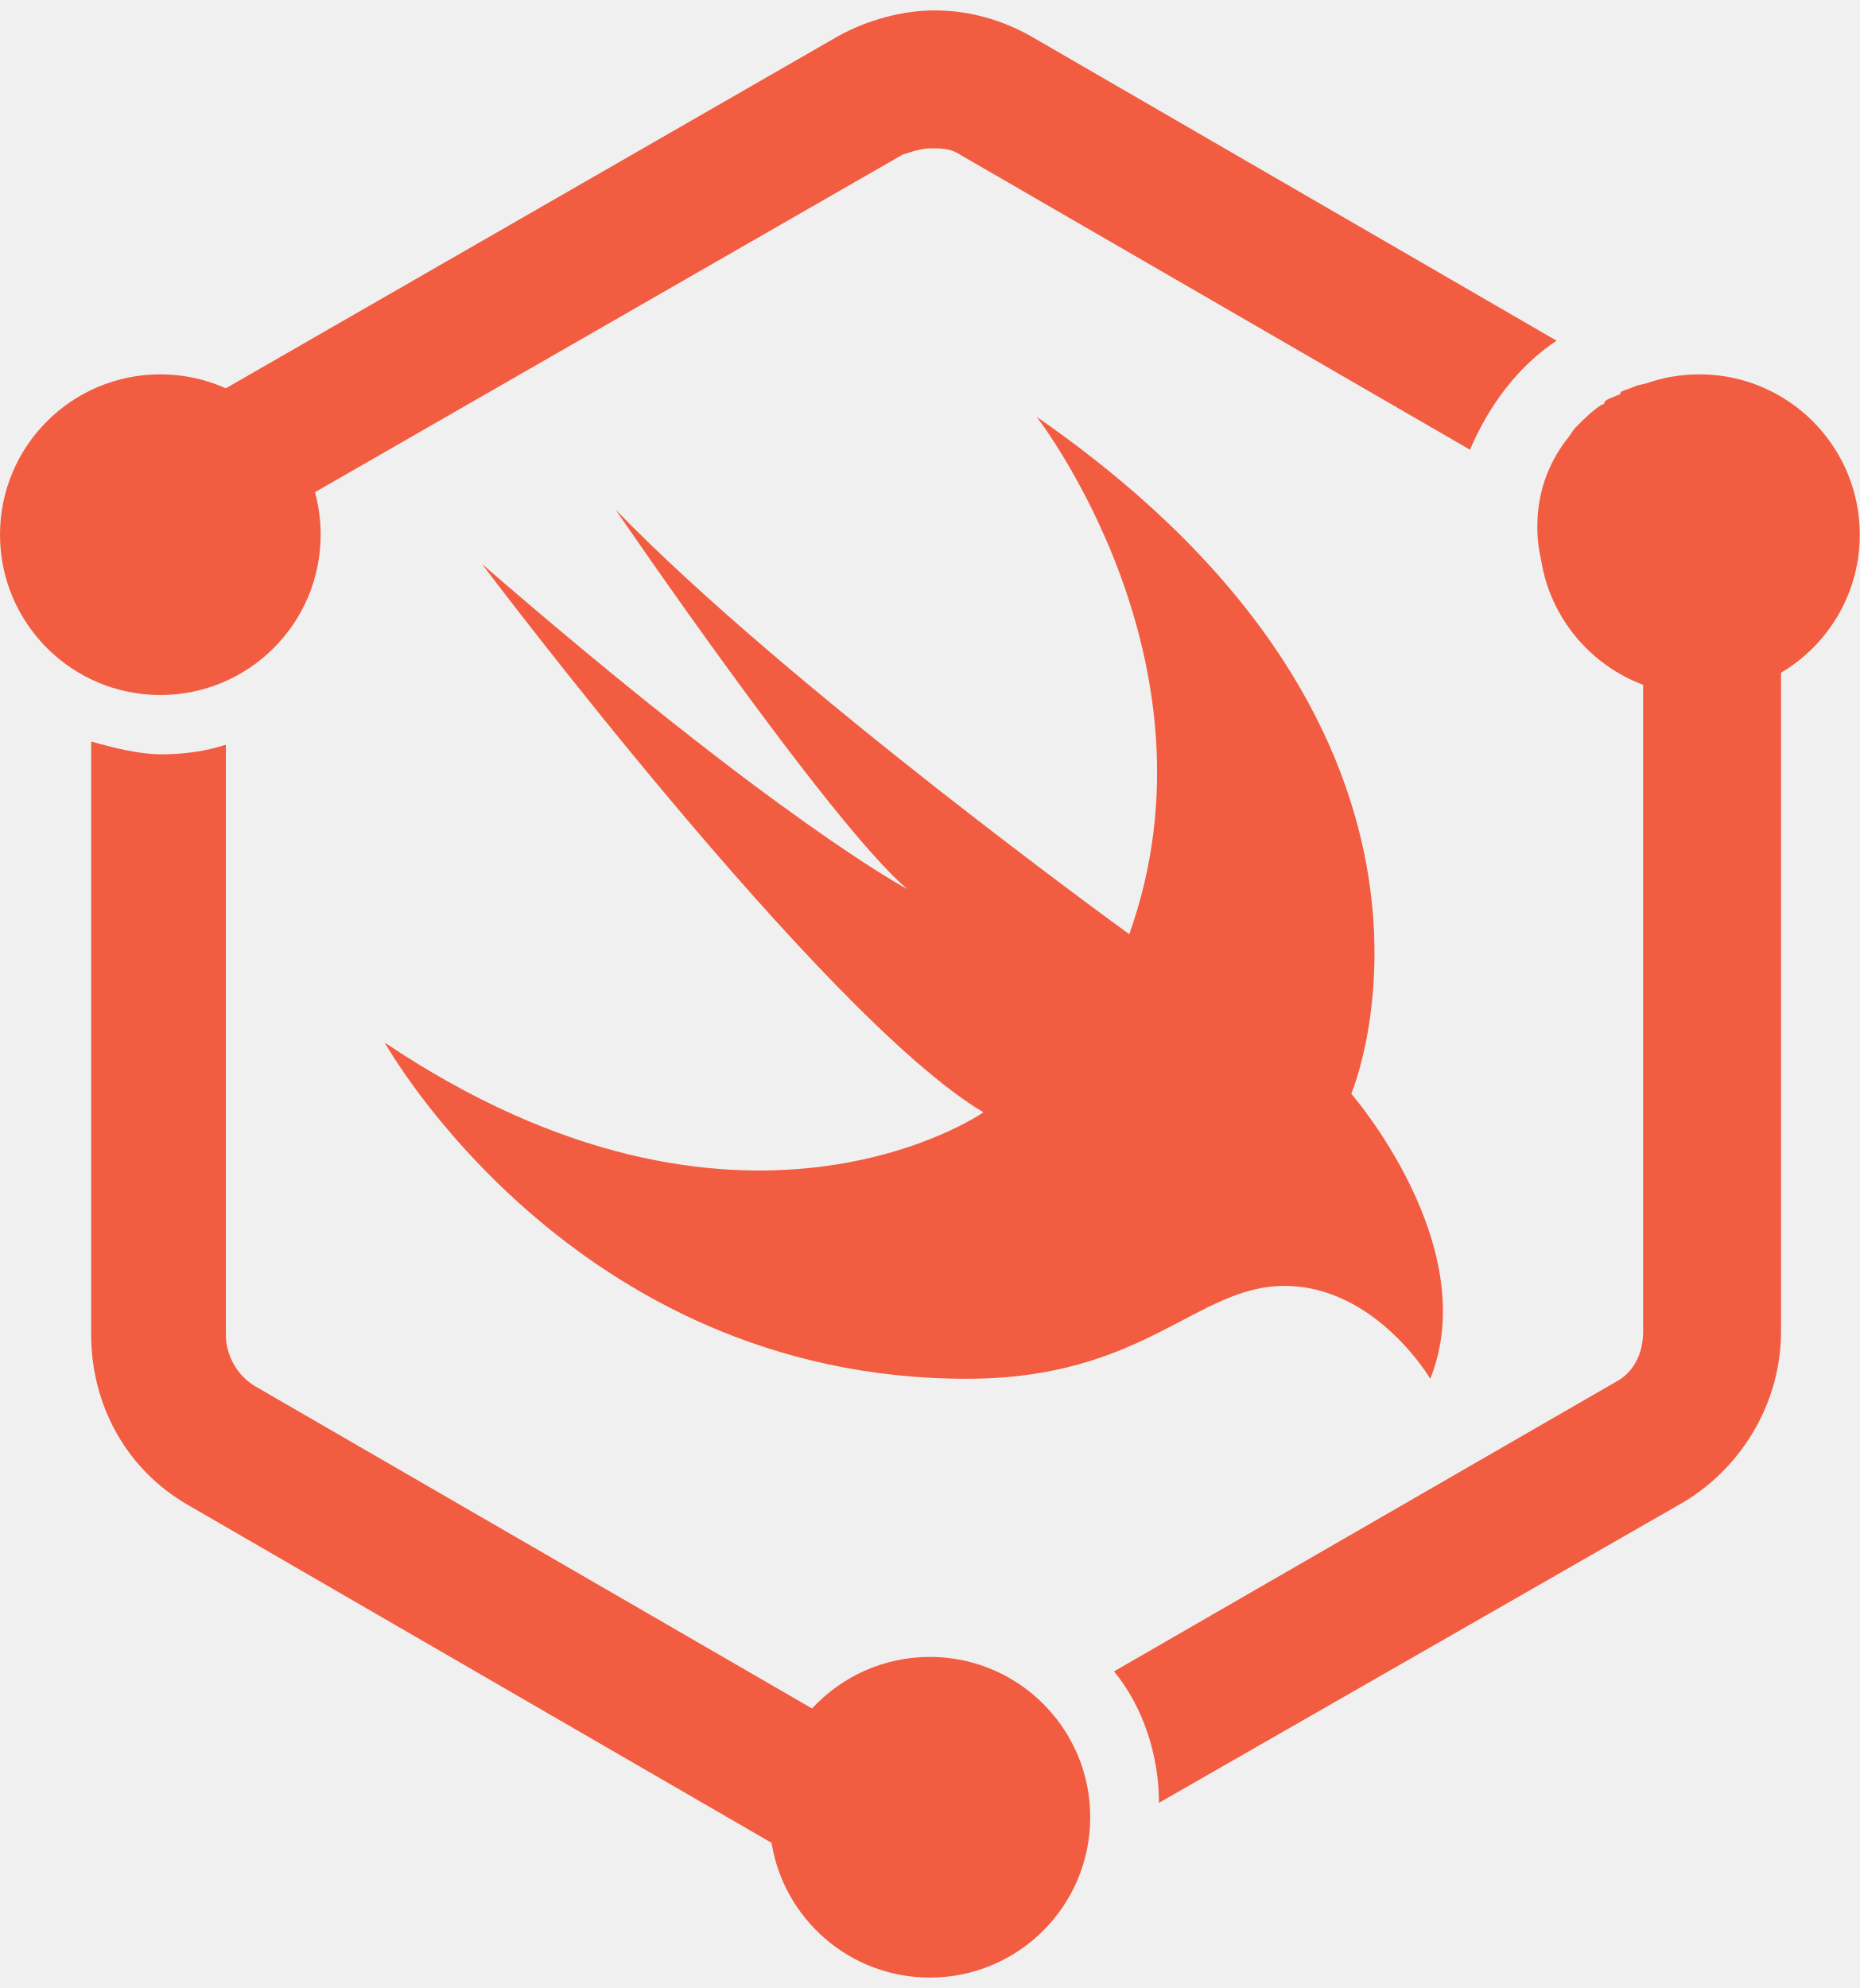
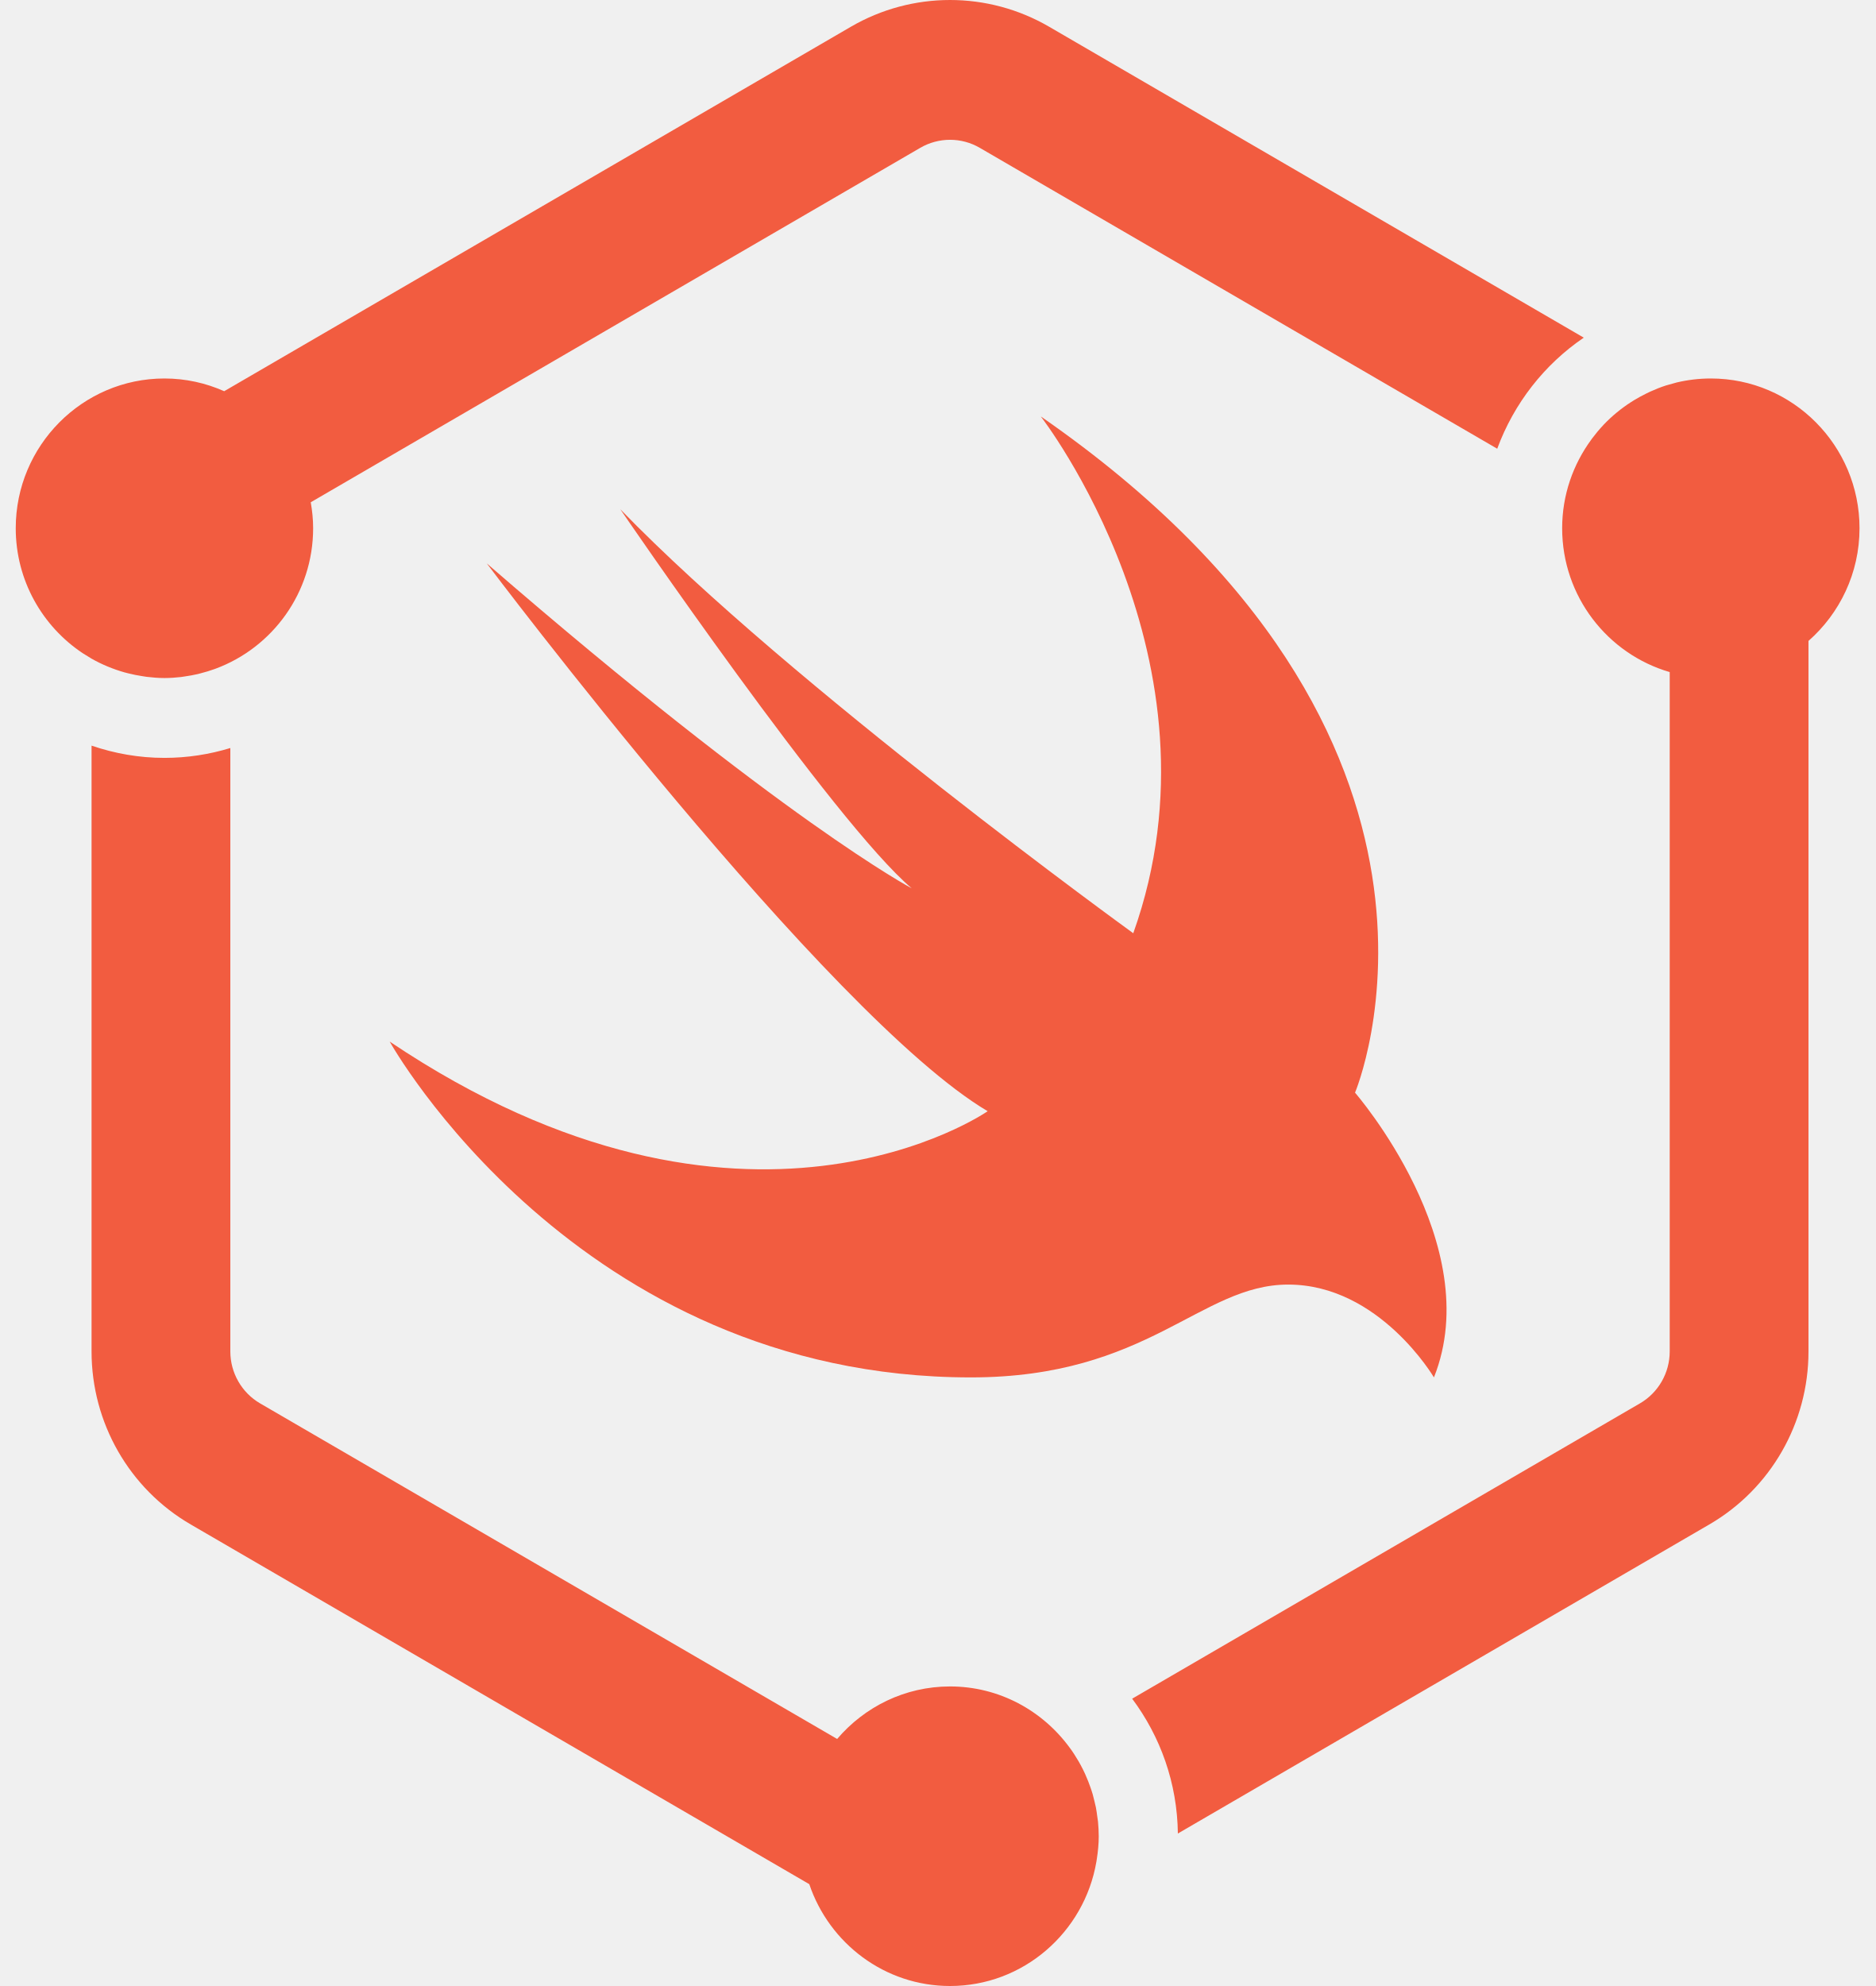
- <svg xmlns="http://www.w3.org/2000/svg" width="58" height="62" viewBox="0 0 58 62" fill="#F25C40">
-   <path d="M32.33 13C46.833 23.048 42.142 34.112 42.142 34.112C42.142 34.112 46.266 38.847 44.606 43C44.606 43 42.902 40.103 40.056 40.103C37.308 40.103 35.694 43 30.15 43C17.828 43 12 32.517 12 32.517C23.096 39.971 30.671 34.69 30.671 34.69C25.666 31.725 15.031 17.588 15.031 17.588C24.3 25.624 28.302 27.732 28.302 27.732C25.907 25.724 19.2 15.897 19.2 15.897C24.567 21.431 35.218 29.135 35.218 29.135C38.26 20.618 32.33 13 32.33 13Z" />
-   <path fill-rule="evenodd" clip-rule="evenodd" d="M5 11.675C5.728 11.675 6.419 11.831 7.043 12.11L26.144 1.125C27.044 0.625 28.144 0.325 29.144 0.325C30.244 0.325 31.244 0.625 32.144 1.125L48.544 10.625C47.344 11.425 46.444 12.625 45.844 14.025L29.944 4.825C29.644 4.625 29.344 4.625 29.044 4.625H29.044C28.744 4.625 28.444 4.725 28.144 4.825L9.823 15.35C9.938 15.772 10 16.216 10 16.675C10 19.436 7.761 21.675 5 21.675C2.239 21.675 0 19.436 0 16.675C0 13.914 2.239 11.675 5 11.675ZM51.349 11.954C51.866 11.773 52.422 11.675 53 11.675C55.761 11.675 58 13.914 58 16.675C58 18.508 57.014 20.11 55.544 20.98V41.525C55.544 43.725 54.344 45.725 52.544 46.825L36.144 56.225C36.144 54.725 35.644 53.225 34.744 52.125L50.344 43.125C50.944 42.825 51.244 42.225 51.244 41.525V21.358C49.585 20.735 48.344 19.256 48.061 17.459C47.984 17.128 47.944 16.782 47.944 16.425C47.944 15.425 48.244 14.525 48.844 13.725C48.894 13.675 48.944 13.6 48.994 13.525C49.044 13.45 49.094 13.375 49.144 13.325C49.444 13.025 49.644 12.825 49.944 12.625C49.944 12.625 50.044 12.625 50.044 12.525C50.106 12.463 50.167 12.44 50.253 12.407C50.306 12.387 50.367 12.363 50.444 12.325C50.444 12.325 50.544 12.325 50.544 12.225C50.644 12.175 50.719 12.15 50.794 12.125C50.869 12.1 50.944 12.075 51.044 12.025C51.14 12.001 51.242 11.977 51.349 11.954ZM33.844 55.431C33.946 55.828 34 56.245 34 56.675C34 59.437 31.761 61.675 29 61.675C26.51 61.675 24.445 59.855 24.063 57.473L5.844 46.925C3.944 45.825 2.844 43.825 2.844 41.625V23.125C3.544 23.325 4.344 23.525 5.044 23.525C5.744 23.525 6.444 23.425 7.044 23.225V41.625C7.044 42.325 7.444 42.925 7.944 43.225L25.326 53.283C26.24 52.294 27.548 51.675 29 51.675C31.329 51.675 33.286 53.267 33.842 55.423L33.844 55.425L33.844 55.425V55.431Z" />
+ <svg xmlns="http://www.w3.org/2000/svg" width="51" height="54" viewBox="0 0 51 54" fill="none">
+   <g clip-path="url(#clip0_2_94)">
+     <path fill-rule="evenodd" clip-rule="evenodd" d="M2.49 20.274C3.114 20.487 3.778 20.607 4.472 20.607C5.096 20.607 5.697 20.512 6.264 20.339V36.748C6.264 37.328 6.574 37.868 7.073 38.158L22.767 47.283C23.51 46.411 24.609 45.855 25.837 45.855C27.173 45.855 28.355 46.513 29.092 47.522C29.105 47.54 29.119 47.558 29.132 47.576C29.184 47.649 29.233 47.725 29.279 47.803L29.333 47.891C29.375 47.963 29.413 48.035 29.45 48.109C29.47 48.149 29.489 48.189 29.508 48.229C29.539 48.298 29.568 48.367 29.596 48.438C29.616 48.488 29.634 48.539 29.652 48.59C29.675 48.654 29.697 48.719 29.716 48.785C29.734 48.848 29.748 48.911 29.764 48.974L29.805 49.151C29.82 49.23 29.83 49.31 29.841 49.39C29.847 49.438 29.856 49.485 29.861 49.532C29.873 49.663 29.881 49.794 29.881 49.928C29.881 50.141 29.86 50.347 29.828 50.552L29.816 50.627C29.486 52.541 27.829 54 25.837 54C24.06 54 22.551 52.839 22.009 51.231L5.186 41.45C3.517 40.481 2.49 38.688 2.49 36.748V20.274ZM46.527 10.291C48.757 10.291 50.571 12.117 50.571 14.363C50.571 15.585 50.032 16.679 49.183 17.427V36.748C49.183 38.688 48.156 40.481 46.487 41.45L32.033 49.854C32.017 48.479 31.556 47.214 30.79 46.188L44.6 38.158C45.1 37.868 45.409 37.328 45.409 36.748V18.274C43.722 17.784 42.484 16.218 42.484 14.363C42.484 13.46 42.781 12.628 43.277 11.952C43.284 11.941 43.292 11.931 43.3 11.92C43.394 11.795 43.494 11.674 43.601 11.561L43.615 11.545C43.837 11.313 44.085 11.108 44.356 10.934C44.384 10.915 44.413 10.898 44.442 10.88C44.549 10.816 44.659 10.755 44.772 10.7C44.805 10.684 44.838 10.667 44.871 10.652C45.013 10.588 45.157 10.529 45.307 10.481L45.601 10.399C45.899 10.329 46.209 10.291 46.527 10.291ZM25.837 0C26.768 0 27.698 0.242 28.532 0.727L43.072 9.181C42.002 9.908 41.174 10.964 40.718 12.201L26.645 4.019C26.4 3.876 26.12 3.801 25.837 3.801C25.553 3.801 25.274 3.876 25.028 4.019L8.451 13.657C8.491 13.887 8.516 14.122 8.516 14.363C8.516 16.115 7.41 17.608 5.865 18.181C5.853 18.186 5.841 18.191 5.829 18.194C5.706 18.238 5.582 18.276 5.455 18.308L5.379 18.328C5.263 18.355 5.143 18.376 5.024 18.393L4.926 18.408C4.777 18.425 4.626 18.436 4.472 18.436C4.308 18.436 4.146 18.422 3.986 18.403C3.943 18.397 3.901 18.39 3.858 18.383C3.735 18.364 3.614 18.34 3.495 18.31C3.458 18.301 3.422 18.292 3.385 18.282C3.07 18.192 2.77 18.068 2.49 17.909L2.25 17.761C1.154 17.032 0.428 15.782 0.428 14.363C0.428 12.117 2.243 10.291 4.472 10.291C5.051 10.291 5.6 10.416 6.097 10.637L23.141 0.727C23.975 0.242 24.906 0 25.837 0Z" fill="#F25C40" />
+     <path d="M28.305 11.323C40.936 20.074 36.851 29.71 36.851 29.71C36.851 29.71 40.442 33.834 38.997 37.452C38.997 37.452 37.512 34.928 35.034 34.928C32.641 34.928 31.235 37.452 26.406 37.452C15.674 37.452 10.598 28.321 10.598 28.321C20.262 34.813 26.86 30.214 26.86 30.214C22.5 27.631 13.238 15.319 13.238 15.319C21.311 22.317 24.796 24.154 24.796 24.154C22.711 22.404 16.869 13.846 16.869 13.846C21.543 18.666 30.82 25.375 30.82 25.375C33.47 17.957 28.305 11.323 28.305 11.323Z" fill="#F25C40" />
+   </g>
+   <defs>
+     <clipPath id="clip0_2_94">
+       <rect width="50.143" height="54" fill="white" transform="translate(0.428345)" />
+     </clipPath>
+   </defs>
</svg>
